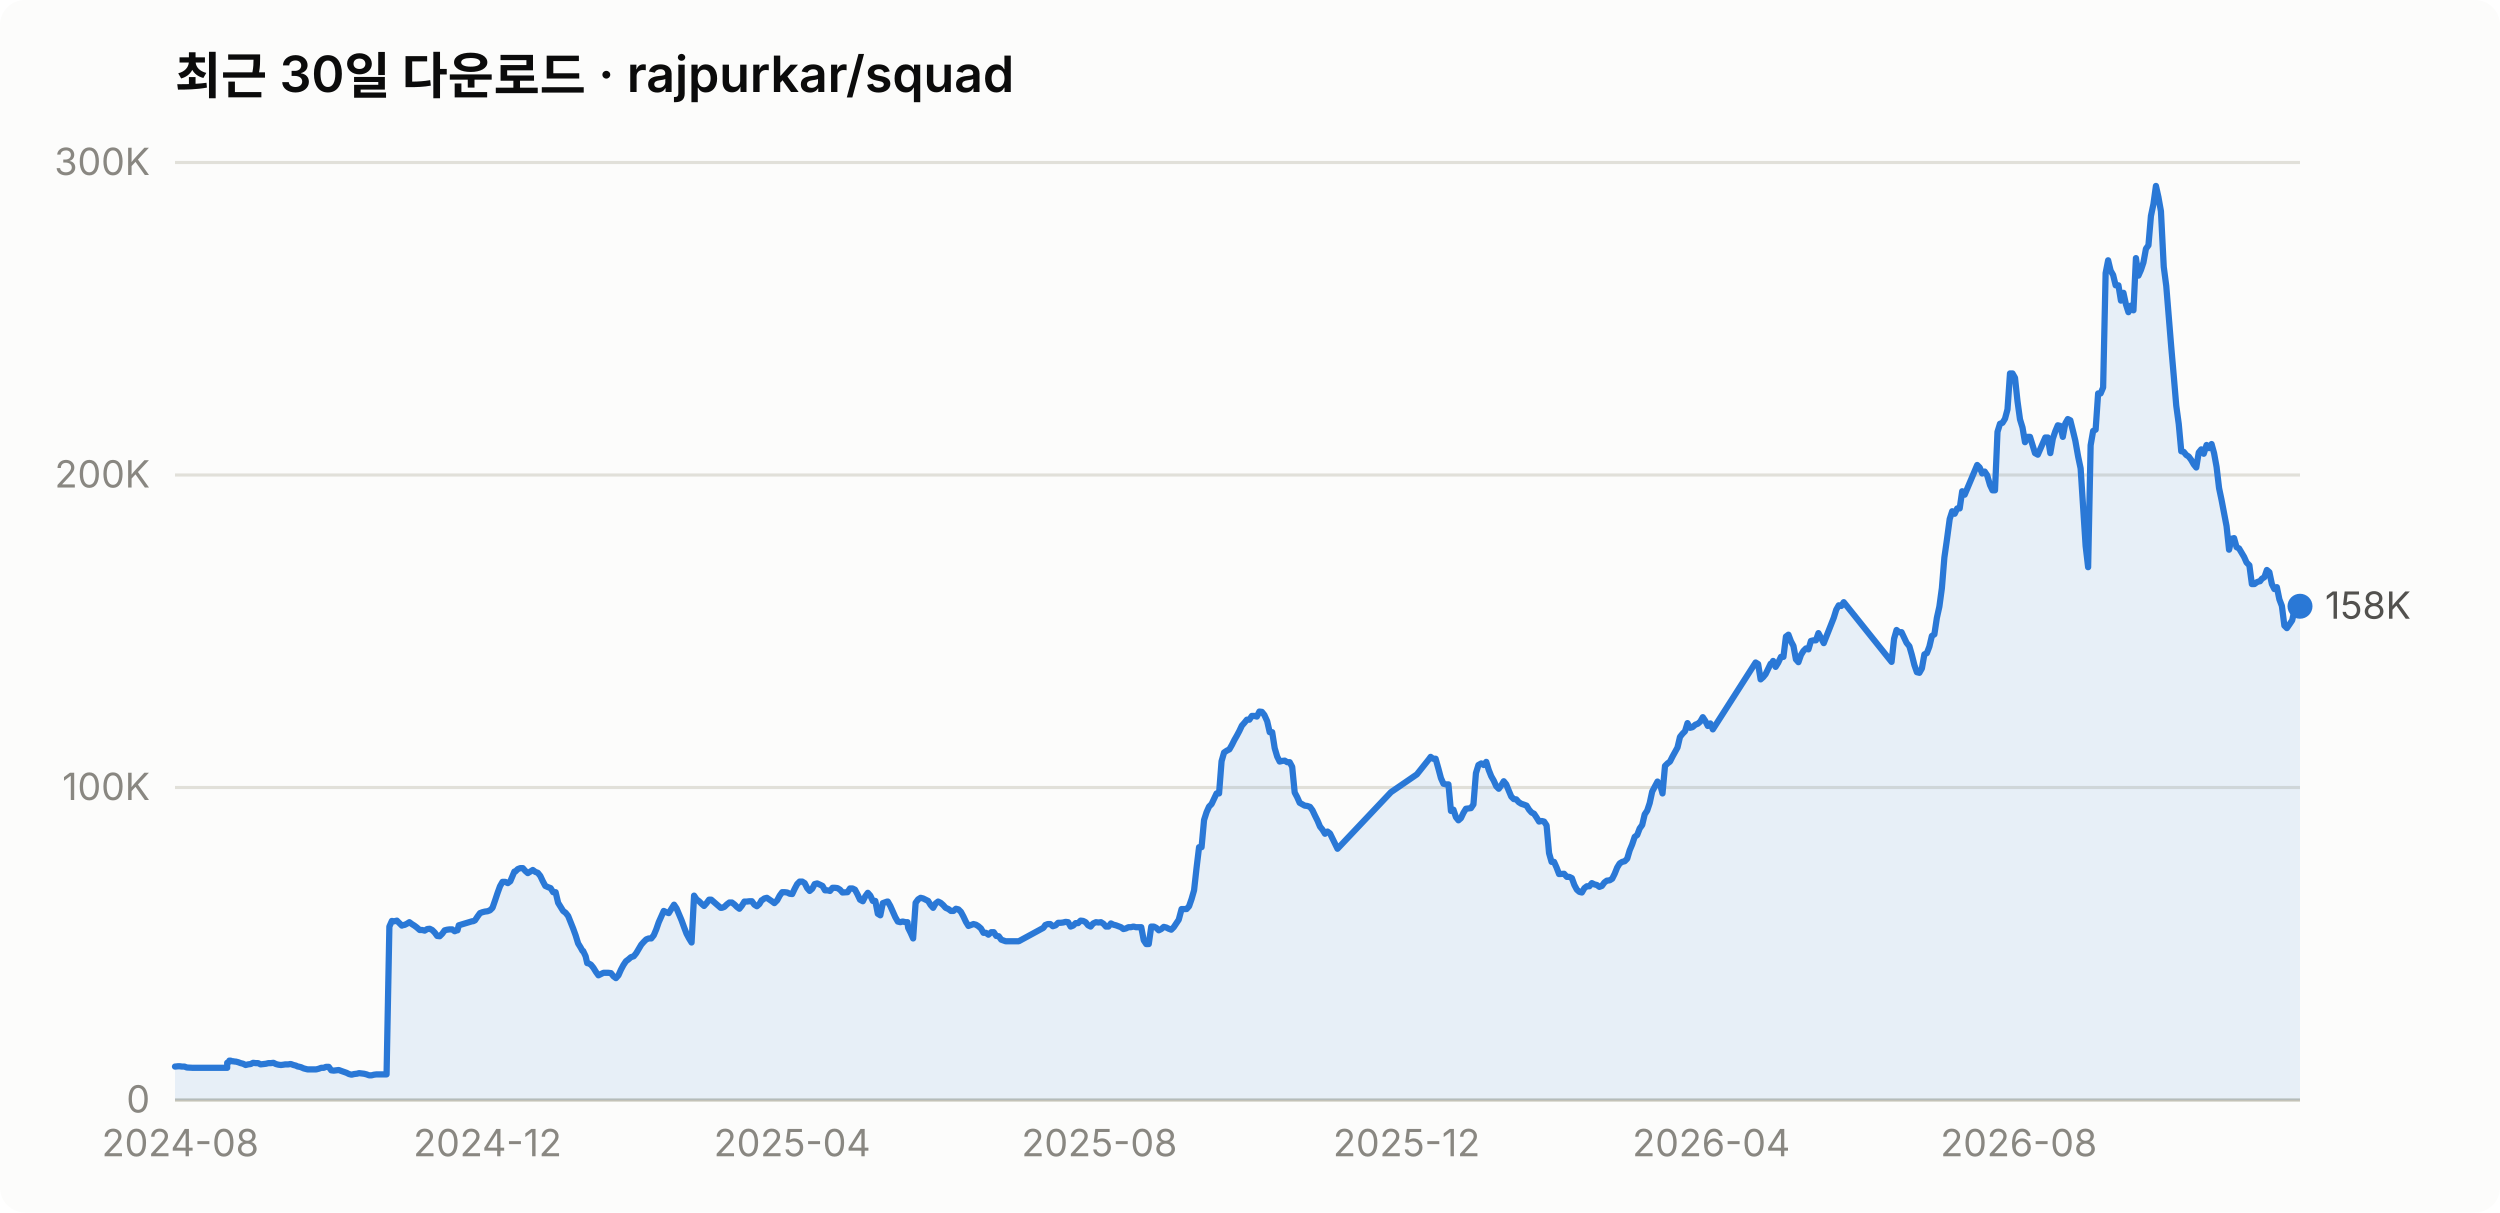
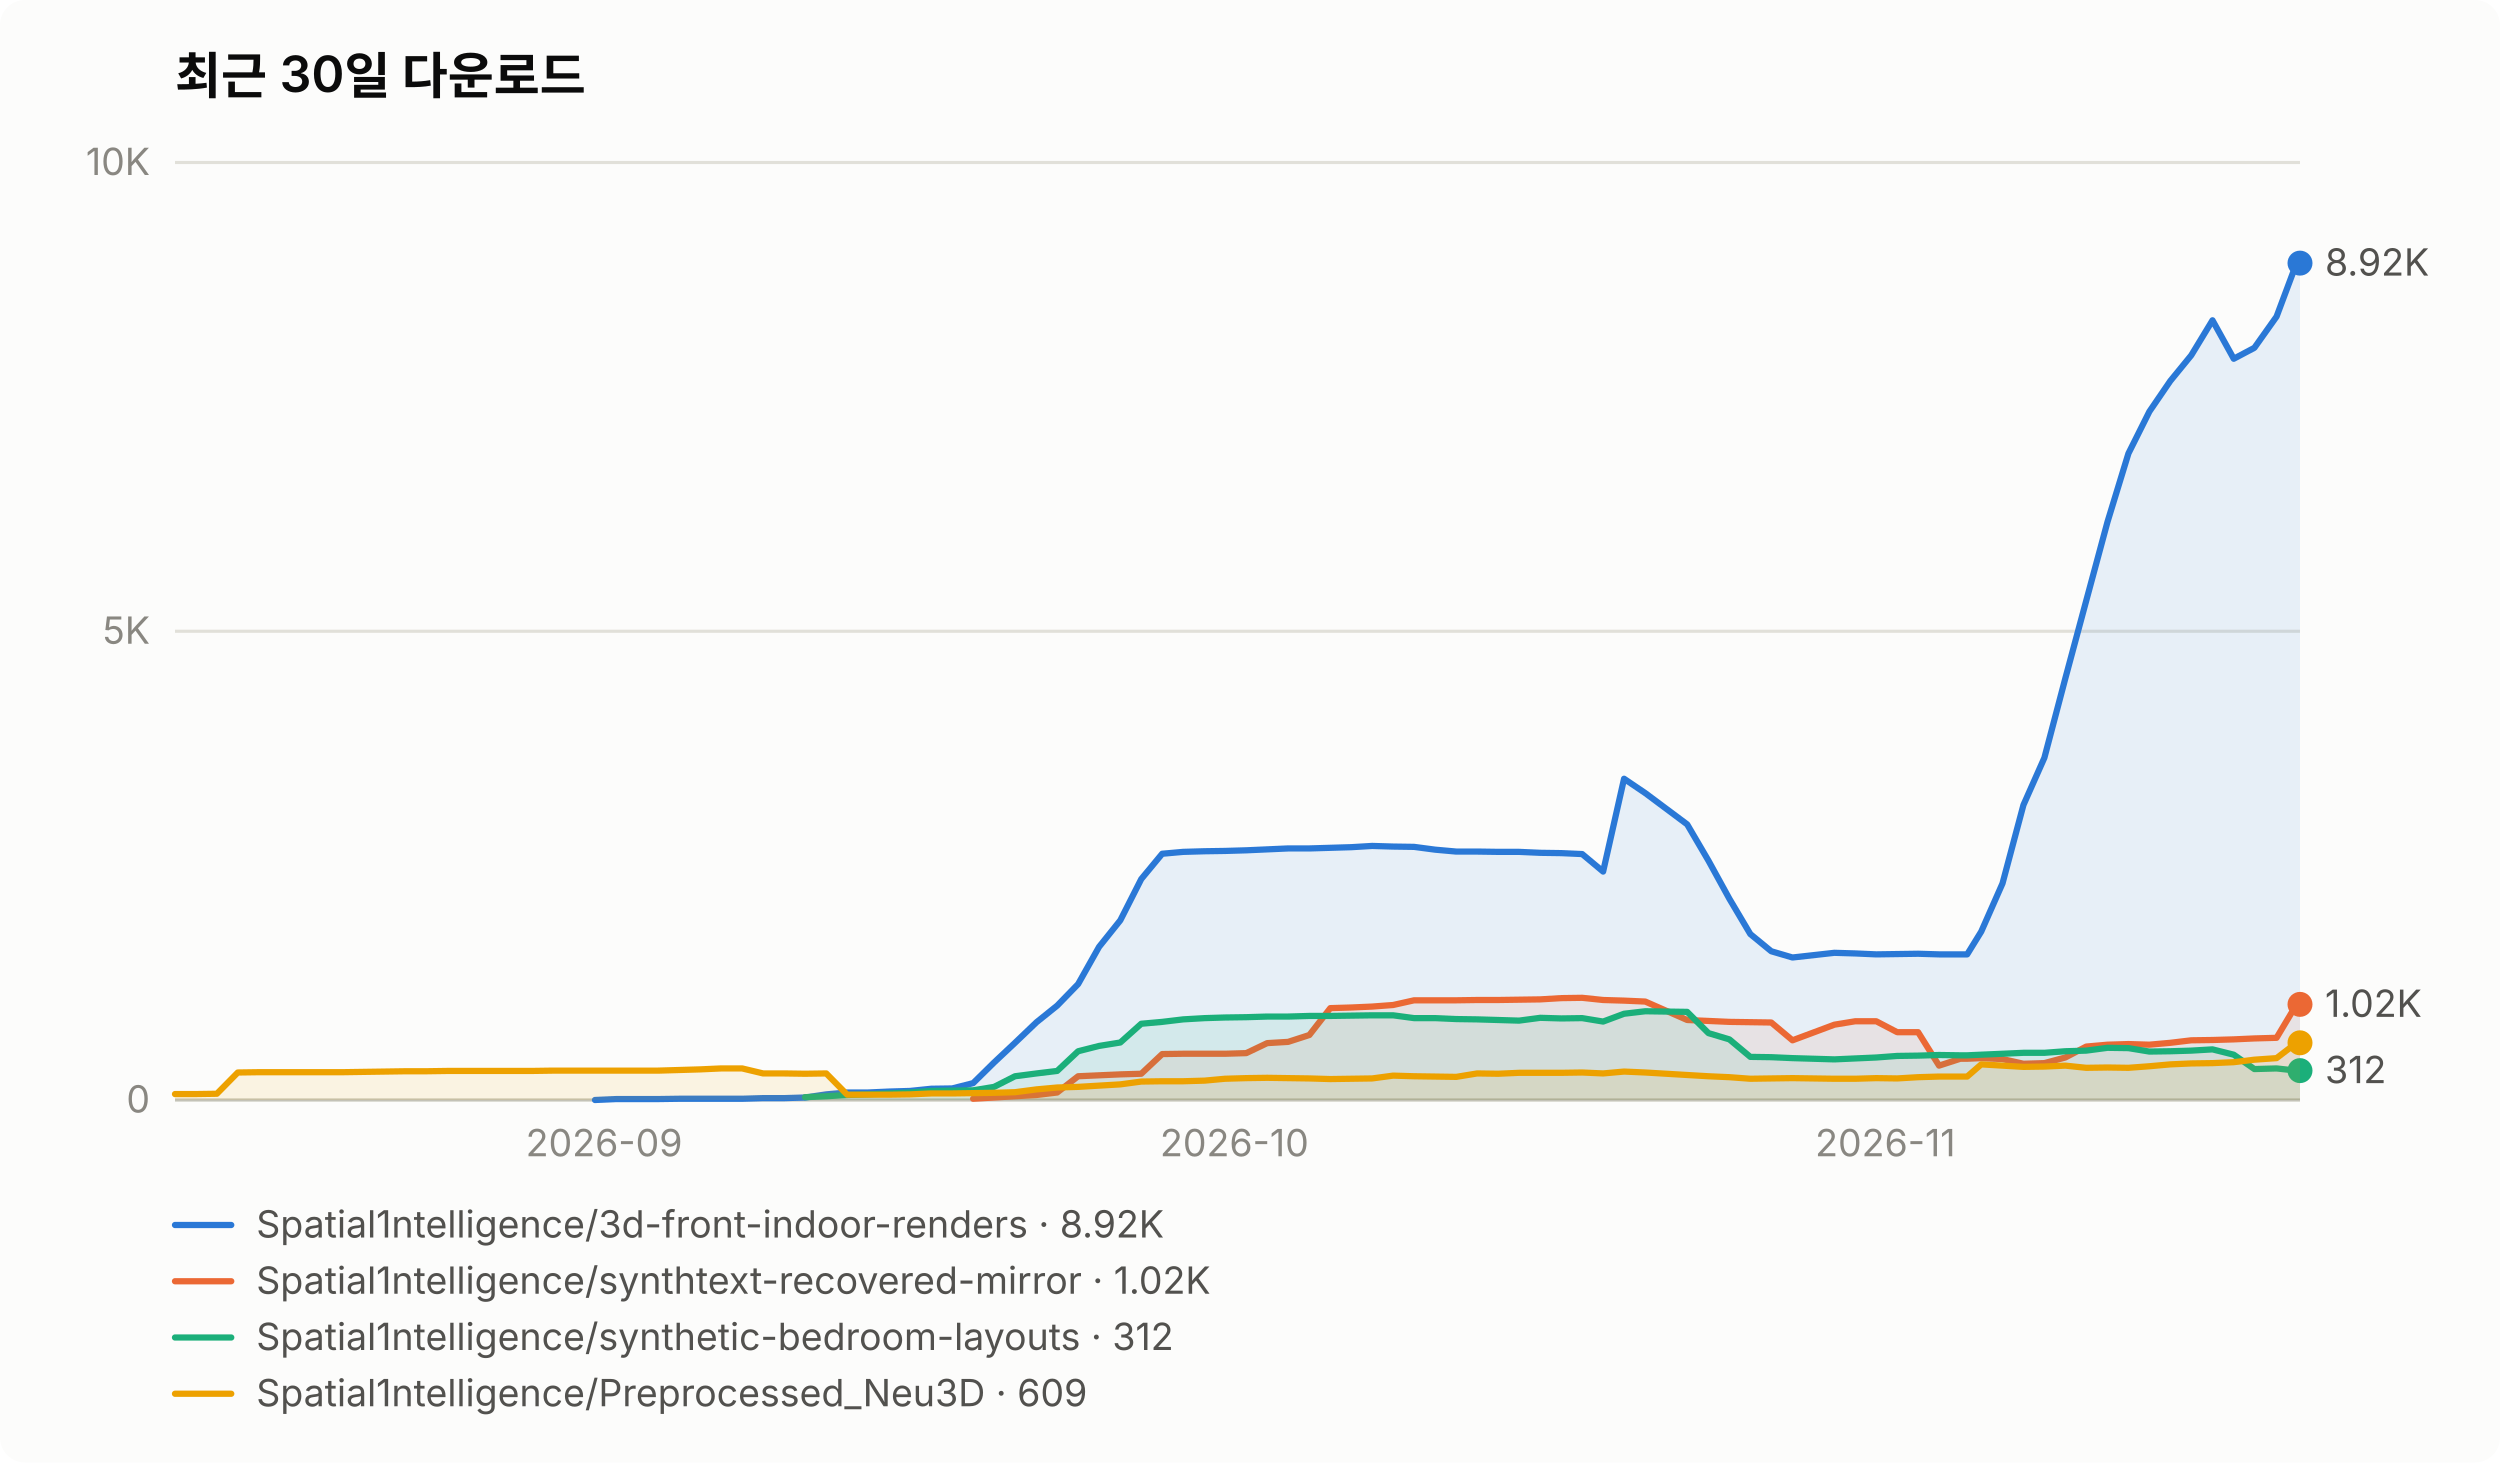
- <svg xmlns="http://www.w3.org/2000/svg" viewBox="0 0 800 388" width="800" height="388" font-family="system-ui,-apple-system,'Segoe UI',sans-serif" font-size="12">
+ <svg xmlns="http://www.w3.org/2000/svg" viewBox="0 0 800 468" width="800" height="468" font-family="system-ui,-apple-system,'Segoe UI',sans-serif" font-size="12">
  <style>.bg{fill:#fcfcfb}.t1{fill:#0b0b0b}.t2{fill:#52514e}.mu{fill:#898781}.sm{stroke:#898781}.grid{stroke:#e1e0d9}.axis{stroke:#c3c2b7}.s0{stroke:#2a78d6}.f0{fill:#2a78d6}.s1{stroke:#eb6834}.f1{fill:#eb6834}.s2{stroke:#1baf7a}.f2{fill:#1baf7a}.s3{stroke:#eda100}.f3{fill:#eda100}.s4{stroke:#e87ba4}.f4{fill:#e87ba4}.s5{stroke:#008300}.f5{fill:#008300}.s6{stroke:#6250d6}.f6{fill:#6250d6}.s7{stroke:#e34948}.f7{fill:#e34948}.ln{fill:none;stroke-width:2;stroke-linejoin:round;stroke-linecap:round}.wash{opacity:.1}.tk{font-variant-numeric:tabular-nums}</style>
-   <rect class="bg" width="800" height="388" rx="8" />
+   <rect class="bg" width="800" height="468" rx="8" />
  <g>
    <line class="axis" x1="56" x2="736" y1="352.0" y2="352.0" />
-     <line class="grid" x1="56" x2="736" y1="252.0" y2="252.0" />
-     <line class="grid" x1="56" x2="736" y1="152.0" y2="152.0" />
+     <line class="grid" x1="56" x2="736" y1="202.0" y2="202.0" />
    <line class="grid" x1="56" x2="736" y1="52.0" y2="52.0" />
-     <polygon class="f0 wash" points="56.0,341.3 56.1,341.3 57.0,341.2 57.5,341.2 57.5,341.2 57.5,341.2 58.2,341.3 59.0,341.3 59.0,341.3 59.8,341.6 59.8,341.6 59.8,341.6 59.8,341.6 59.8,341.6 59.8,341.6 59.8,341.6 59.8,341.6 59.8,341.6 59.8,341.6 61.7,341.7 72.7,341.7 72.7,340.1 72.7,340.1 72.7,340.1 72.7,340.1 72.7,340.1 72.7,340.1 72.7,340.1 72.7,340.1 72.7,340.1 72.7,340.1 72.7,340.1 72.7,340.1 72.8,340.1 73.0,340.1 73.4,339.4 73.4,339.4 73.8,339.4 74.2,339.6 74.5,339.6 74.6,339.6 75.1,339.7 75.4,339.7 76.2,339.9 77.0,340.2 77.8,340.4 78.6,340.8 79.4,340.6 80.2,340.5 81.0,340.1 81.8,340.2 82.6,340.2 83.4,340.6 84.3,340.5 85.1,340.4 85.9,340.2 86.7,340.2 87.5,340.1 88.3,340.5 89.1,340.7 89.9,340.8 90.7,340.7 91.3,340.6 91.5,340.6 92.3,340.6 92.8,340.5 93.1,340.5 93.9,340.8 94.7,341.0 95.3,341.3 95.5,341.3 96.3,341.5 97.2,341.9 98.0,342.1 98.4,342.2 98.8,342.2 99.6,342.2 101.2,342.2 102.0,342.0 102.8,341.7 103.3,341.7 103.6,341.7 104.3,341.4 104.4,341.4 105.2,341.4 106.0,342.5 106.8,342.6 107.6,342.5 108.4,342.4 109.2,342.7 110.9,343.3 111.7,343.7 112.5,343.9 113.3,343.7 114.1,343.6 114.2,343.6 114.9,343.4 115.7,343.5 116.5,343.6 117.3,343.8 118.1,344.1 118.9,344.1 119.7,343.9 120.5,343.8 121.3,343.8 122.1,343.8 122.9,343.8 123.7,343.8 124.6,296.5 125.4,294.7 126.0,294.8 126.2,294.8 127.0,294.6 127.8,295.4 128.6,296.2 129.0,296.0 129.4,296.0 130.2,295.6 131.0,295.1 131.8,295.7 132.6,296.2 133.4,296.8 134.3,297.6 135.1,297.6 135.9,297.8 136.7,297.3 137.5,297.2 138.3,297.6 139.1,298.4 139.9,299.5 140.7,299.6 141.5,298.8 142.3,297.7 143.1,297.5 143.9,297.4 144.7,297.4 145.5,298.0 146.2,297.7 146.3,297.7 146.4,297.7 146.8,296.1 151.1,294.8 151.2,294.8 151.4,294.8 152.0,294.5 152.8,293.3 153.6,292.2 154.4,291.9 155.2,291.7 156.0,291.6 156.8,291.3 157.6,290.5 158.4,288.2 159.2,285.8 160.0,283.6 160.8,282.2 161.7,282.2 162.5,282.6 163.3,282.0 164.1,280.1 164.6,278.9 164.9,278.9 165.7,278.1 166.5,277.8 167.3,277.8 168.1,278.7 168.9,279.4 169.7,278.9 170.5,278.4 171.3,279.0 172.1,279.3 172.9,280.3 173.7,282.0 174.5,283.5 175.4,283.9 176.2,284.2 177.0,285.5 177.8,285.5 178.6,288.9 179.4,290.2 180.2,291.5 181.0,292.1 181.8,293.1 182.6,295.1 183.4,297.1 184.2,299.3 185.0,301.9 185.8,303.2 186.4,304.3 186.6,304.3 187.4,306.0 187.9,308.2 188.2,308.2 189.1,308.7 189.9,309.7 190.7,311.0 191.5,312.1 192.3,311.7 193.1,311.3 193.9,311.3 194.7,311.3 195.5,311.4 196.3,312.4 197.1,313.0 197.9,312.1 198.7,310.3 199.5,308.8 200.3,307.6 201.1,307.0 201.9,306.3 202.8,306.0 203.6,305.0 205.2,302.3 206.0,301.4 206.8,300.6 207.6,300.3 208.4,300.3 209.2,299.3 210.0,297.4 210.8,295.1 211.6,293.3 212.4,291.5 213.2,291.9 214.0,292.2 214.8,290.9 215.7,289.5 216.5,290.7 217.3,292.6 218.1,294.5 218.9,296.7 219.7,298.8 220.5,300.3 221.3,301.6 222.1,286.6 222.9,287.8 223.7,288.4 224.5,289.2 225.3,289.9 226.1,289.0 226.9,287.9 227.6,287.9 227.6,287.9 230.6,290.5 231.0,290.5 231.8,290.2 232.6,289.4 233.4,288.8 234.2,288.8 235.0,289.4 235.8,290.2 236.6,290.8 237.4,289.8 238.2,288.5 239.0,288.5 239.8,288.4 240.6,288.4 241.4,289.5 242.2,290.0 243.0,289.3 243.7,288.1 243.8,288.1 244.6,287.5 245.4,287.3 247.0,288.4 247.8,289.0 248.7,288.1 249.5,286.6 250.3,285.5 251.1,285.5 251.9,285.6 252.7,286.0 253.5,286.1 254.3,284.4 255.1,282.9 255.9,282.1 256.7,282.1 257.5,282.6 258.3,284.2 259.1,285.1 259.9,284.4 260.7,282.9 261.5,282.7 262.4,283.1 263.2,283.5 264.0,284.9 264.5,284.9 264.8,284.9 265.6,285.1 266.4,284.1 267.2,284.1 268.0,284.2 268.8,284.7 269.6,285.6 271.2,285.5 272.0,284.3 272.8,284.3 273.6,284.7 274.4,286.2 275.2,287.9 276.1,288.4 276.9,286.8 277.7,285.7 278.5,286.6 279.3,288.3 280.1,288.3 280.9,292.4 281.7,292.9 282.5,289.0 283.9,288.5 284.1,288.5 284.9,289.9 285.7,291.7 286.5,293.5 287.3,294.9 288.1,295.1 288.8,294.9 288.9,294.9 289.8,295.1 290.4,295.1 290.6,296.9 291.4,298.5 292.2,300.3 293.0,288.9 293.8,287.8 294.6,287.3 295.4,287.5 296.2,287.9 297.0,288.3 297.8,289.6 298.6,290.5 299.4,289.1 300.2,288.5 301.0,288.9 301.8,289.6 302.6,290.5 303.5,290.9 304.3,291.5 305.1,291.5 305.9,290.8 306.7,291.0 307.5,291.8 308.3,293.3 309.1,295.0 309.9,296.3 310.7,296.0 311.5,295.7 312.3,295.9 313.1,296.4 313.9,297.1 314.7,298.5 315.5,298.5 316.3,299.1 317.2,298.3 318.0,298.3 318.8,299.5 319.6,299.6 320.4,300.7 321.8,301.2 321.8,301.2 321.8,301.2 322.0,301.2 322.8,301.2 323.6,301.2 324.4,301.2 325.2,301.2 325.9,301.2 326.0,301.2 333.9,296.9 333.9,296.9 334.5,296.0 335.3,295.7 336.1,295.7 336.9,296.4 337.8,296.1 338.6,295.3 339.4,295.3 340.2,295.2 341.0,295.0 341.8,295.1 342.6,296.5 343.4,296.2 344.2,295.4 345.0,295.4 345.8,294.6 346.6,294.7 347.4,295.1 348.2,296.1 349.0,296.5 349.8,295.5 350.7,295.1 351.5,295.2 352.3,295.1 353.1,295.6 353.9,296.5 354.7,296.5 355.5,295.5 356.3,295.9 357.1,296.1 357.9,296.4 358.7,296.7 359.5,297.3 360.3,297.1 361.1,296.7 361.9,296.7 362.7,296.5 363.5,296.7 364.4,296.7 365.2,296.7 366.0,300.9 366.8,302.1 367.6,302.1 368.4,296.5 369.2,296.5 370.0,296.9 370.8,297.7 371.6,297.3 372.4,296.6 373.2,296.8 374.0,297.2 374.8,297.5 375.6,296.7 376.4,295.5 377.2,294.3 378.1,290.9 378.9,290.9 379.7,290.9 380.5,290.0 381.3,287.7 382.1,284.9 382.9,277.7 383.7,271.1 384.5,271.1 385.3,262.4 386.1,259.9 386.9,258.1 387.7,257.3 388.5,255.6 389.3,253.9 390.1,253.9 390.9,243.6 391.7,240.8 392.6,240.2 393.4,239.8 394.2,238.4 395.0,236.8 395.8,235.4 396.6,233.9 397.4,232.2 398.2,231.3 399.0,230.3 399.8,230.3 400.6,229.1 401.4,229.1 402.2,229.3 403.0,227.7 403.8,227.8 404.6,228.8 405.5,230.8 406.3,234.3 407.1,234.3 407.9,239.4 408.7,242.1 409.5,243.7 410.3,243.5 411.1,243.4 411.9,243.9 412.7,243.9 413.5,245.4 414.3,253.6 415.1,255.1 415.9,256.9 417.5,257.8 418.3,257.9 419.2,258.2 420.0,259.3 420.8,261.0 421.6,262.6 422.4,264.5 423.2,265.5 424.0,266.8 424.8,266.1 425.6,266.7 428.0,271.6 445.1,253.5 453.4,247.8 457.3,242.9 457.8,242.2 458.6,242.8 459.4,242.8 460.3,246.0 461.1,249.0 461.9,250.8 462.7,251.0 463.5,251.0 464.3,259.5 465.1,259.1 465.9,261.5 466.7,262.5 467.5,261.8 468.3,260.1 469.1,258.8 469.9,258.7 470.7,258.6 471.5,257.4 472.3,247.4 473.1,244.8 474.0,244.3 474.8,244.8 475.6,243.8 476.4,246.4 477.2,248.4 478.0,249.8 478.8,251.6 479.6,252.4 480.4,251.3 481.2,250.0 482.0,251.0 482.8,253.0 483.6,254.9 484.4,255.7 485.2,255.8 486.0,256.7 486.8,257.2 487.7,257.5 488.5,257.8 489.3,259.1 490.1,260.0 490.9,260.4 491.7,261.6 492.5,262.9 493.3,262.7 494.1,262.9 494.9,264.1 495.7,273.0 496.5,275.8 497.3,275.8 498.1,277.6 498.9,279.7 500.5,279.6 501.4,280.6 502.2,280.6 503.0,281.0 503.8,283.2 504.6,284.7 505.4,285.4 506.2,285.6 507.0,284.2 507.8,283.6 508.6,283.6 509.4,282.6 510.2,283.0 511.0,283.2 511.8,283.8 512.6,283.5 513.4,282.4 514.2,281.8 514.3,281.8 515.1,281.7 515.9,281.2 516.7,279.6 517.5,277.6 518.3,276.3 519.1,275.8 519.9,275.6 520.7,274.8 521.5,272.1 522.3,270.2 523.1,267.8 523.9,267.2 524.7,265.1 525.5,264.0 526.3,260.6 527.1,259.4 527.9,257.0 528.7,253.3 529.6,251.6 530.4,250.1 531.2,251.3 531.3,251.3 532.0,253.9 532.8,245.1 533.6,244.3 534.4,243.7 535.2,242.1 536.8,239.2 537.6,235.8 538.4,234.8 539.2,234.0 540.0,231.4 540.8,232.9 541.6,232.7 542.5,231.9 543.3,231.6 544.1,230.9 544.9,229.5 545.7,230.7 546.5,232.3 547.3,231.5 548.1,233.4 561.8,212.0 562.6,212.5 563.4,217.4 564.2,216.7 565.0,215.7 566.6,212.4 566.9,212.4 567.4,211.5 568.2,213.4 569.0,212.1 569.9,210.2 570.7,210.2 571.5,203.7 572.3,203.1 573.1,205.2 573.9,206.7 574.7,211.0 575.5,211.9 576.3,209.6 577.1,208.3 577.9,207.5 578.7,207.8 579.5,205.1 580.3,204.9 581.1,204.9 581.9,202.6 582.7,204.1 583.6,205.8 586.8,197.7 587.6,195.1 588.4,193.7 589.2,193.9 590.0,192.7 605.3,211.8 606.1,204.4 606.9,201.6 607.7,202.3 608.5,202.3 609.3,204.0 610.1,205.7 611.0,206.8 611.8,209.6 612.6,212.8 613.4,215.1 614.2,215.3 615.0,213.9 615.8,209.4 616.6,209.0 617.4,206.9 618.2,203.5 619.0,203.0 619.8,197.7 620.6,194.1 621.4,188.2 622.2,178.4 623.0,172.8 623.9,166.1 624.7,163.6 625.5,164.4 626.3,162.7 627.1,162.7 627.9,157.2 628.7,158.3 632.7,148.8 633.5,149.6 634.3,151.5 635.1,150.9 635.9,152.1 636.8,155.2 637.6,156.9 638.4,156.9 639.2,138.2 640.0,135.6 640.8,135.3 641.6,134.0 642.4,131.0 643.2,119.5 644.0,119.5 644.8,120.9 645.6,128.4 646.4,134.2 647.2,136.8 648.0,141.5 648.8,139.8 649.6,139.8 650.5,142.7 651.2,145.0 652.1,145.5 654.5,140.0 655.3,140.0 656.1,145.0 656.9,140.4 657.7,138.0 658.5,136.1 659.3,136.3 660.1,139.8 660.9,135.5 661.7,134.1 662.5,134.5 663.4,138.1 664.1,141.0 665.0,146.1 665.8,149.9 667.4,174.7 668.2,181.5 669.0,142.5 669.8,137.9 670.6,137.5 671.4,125.9 672.2,125.9 673.0,124.0 673.8,87.4 674.6,83.3 675.4,86.6 676.2,88.0 677.0,91.3 677.9,91.3 678.7,96.2 679.5,93.7 680.3,97.4 681.1,99.9 681.9,97.8 682.7,99.3 683.5,82.6 684.3,88.2 685.1,86.4 685.9,84.0 686.7,79.6 687.5,78.5 688.3,69.1 689.1,65.3 689.9,59.5 690.7,63.1 691.5,67.6 692.4,85.4 693.2,91.5 694.0,101.3 694.8,111.1 695.6,120.3 696.4,129.8 697.2,135.7 698.0,144.4 698.8,144.6 699.6,145.6 700.4,146.1 701.2,147.2 702.0,148.6 702.8,149.6 703.6,144.8 704.4,143.8 705.2,145.2 706.1,142.4 706.9,143.4 707.7,142.1 708.5,145.0 709.3,149.4 710.1,156.2 710.9,160.0 712.5,168.4 713.3,175.9 714.1,172.4 714.9,172.2 715.7,175.1 716.5,175.5 718.1,178.2 718.9,180.0 719.8,180.9 720.6,186.9 721.4,186.9 722.2,186.3 723.0,186.0 723.2,186.0 723.8,185.2 724.6,184.7 725.4,182.4 726.2,183.1 727.0,186.9 727.8,188.5 728.6,187.9 729.4,191.8 730.2,193.9 731.0,200.2 731.8,201.0 732.7,199.7 733.5,198.5 734.3,194.9 735.1,194.7 735.9,194.0 736.0,194.0 736.0,194.0 736.0,194.0 736.0,352.0 56.0,352.0" />
-     <polyline class="ln s0" points="56.0,341.3 56.1,341.3 57.0,341.2 57.5,341.2 57.5,341.2 57.5,341.2 58.2,341.3 59.0,341.3 59.0,341.3 59.8,341.6 59.8,341.6 59.8,341.6 59.8,341.6 59.8,341.6 59.8,341.6 59.8,341.6 59.8,341.6 59.8,341.6 59.8,341.6 61.7,341.7 72.7,341.7 72.7,340.1 72.7,340.1 72.7,340.1 72.7,340.1 72.7,340.1 72.7,340.1 72.7,340.1 72.7,340.1 72.7,340.1 72.7,340.1 72.7,340.1 72.7,340.1 72.8,340.1 73.0,340.1 73.4,339.4 73.4,339.4 73.8,339.4 74.2,339.6 74.5,339.6 74.6,339.6 75.1,339.7 75.4,339.7 76.2,339.9 77.0,340.2 77.8,340.4 78.6,340.8 79.4,340.6 80.2,340.5 81.0,340.1 81.8,340.2 82.6,340.2 83.4,340.6 84.3,340.5 85.1,340.4 85.9,340.2 86.7,340.2 87.5,340.1 88.3,340.5 89.1,340.7 89.9,340.8 90.7,340.7 91.3,340.6 91.5,340.6 92.3,340.6 92.8,340.5 93.1,340.5 93.9,340.8 94.7,341.0 95.3,341.3 95.5,341.3 96.3,341.5 97.2,341.9 98.0,342.1 98.4,342.2 98.8,342.2 99.6,342.2 101.2,342.2 102.0,342.0 102.8,341.7 103.3,341.7 103.6,341.7 104.3,341.4 104.4,341.4 105.2,341.4 106.0,342.5 106.8,342.6 107.6,342.5 108.4,342.4 109.2,342.7 110.9,343.3 111.7,343.7 112.5,343.9 113.3,343.7 114.1,343.6 114.2,343.6 114.9,343.4 115.7,343.5 116.5,343.6 117.3,343.8 118.1,344.1 118.9,344.1 119.7,343.9 120.5,343.8 121.3,343.8 122.1,343.8 122.9,343.8 123.7,343.8 124.6,296.5 125.4,294.7 126.0,294.8 126.2,294.8 127.0,294.6 127.8,295.4 128.6,296.2 129.0,296.0 129.4,296.0 130.2,295.6 131.0,295.1 131.8,295.7 132.6,296.2 133.4,296.8 134.3,297.6 135.1,297.6 135.9,297.8 136.7,297.3 137.5,297.2 138.3,297.6 139.1,298.4 139.9,299.5 140.7,299.6 141.5,298.8 142.3,297.7 143.1,297.5 143.9,297.4 144.7,297.4 145.5,298.0 146.2,297.7 146.3,297.7 146.4,297.7 146.8,296.1 151.1,294.8 151.2,294.8 151.4,294.8 152.0,294.5 152.8,293.3 153.6,292.2 154.4,291.9 155.2,291.7 156.0,291.6 156.8,291.3 157.6,290.5 158.4,288.2 159.2,285.8 160.0,283.6 160.8,282.2 161.7,282.2 162.5,282.6 163.3,282.0 164.1,280.1 164.6,278.9 164.9,278.9 165.7,278.1 166.5,277.8 167.3,277.8 168.1,278.7 168.9,279.4 169.7,278.9 170.5,278.4 171.3,279.0 172.1,279.3 172.9,280.3 173.7,282.0 174.5,283.5 175.4,283.9 176.2,284.2 177.0,285.5 177.8,285.5 178.6,288.9 179.4,290.2 180.2,291.5 181.0,292.1 181.8,293.1 182.6,295.1 183.4,297.1 184.2,299.3 185.0,301.9 185.8,303.2 186.4,304.3 186.6,304.3 187.4,306.0 187.9,308.2 188.2,308.2 189.1,308.7 189.9,309.7 190.7,311.0 191.5,312.1 192.3,311.7 193.1,311.3 193.9,311.3 194.7,311.3 195.5,311.4 196.3,312.4 197.1,313.0 197.9,312.1 198.7,310.3 199.5,308.8 200.3,307.6 201.1,307.0 201.9,306.3 202.8,306.0 203.6,305.0 205.2,302.3 206.0,301.4 206.8,300.6 207.6,300.3 208.4,300.3 209.2,299.3 210.0,297.4 210.8,295.1 211.6,293.3 212.4,291.5 213.2,291.9 214.0,292.2 214.8,290.9 215.7,289.5 216.5,290.7 217.3,292.6 218.1,294.5 218.9,296.7 219.7,298.8 220.5,300.3 221.3,301.6 222.1,286.6 222.9,287.8 223.7,288.4 224.5,289.2 225.3,289.9 226.1,289.0 226.9,287.9 227.6,287.9 227.6,287.9 230.6,290.5 231.0,290.5 231.8,290.2 232.6,289.4 233.4,288.8 234.2,288.8 235.0,289.4 235.8,290.2 236.6,290.8 237.4,289.8 238.2,288.5 239.0,288.5 239.8,288.4 240.6,288.4 241.4,289.5 242.2,290.0 243.0,289.3 243.7,288.1 243.8,288.1 244.6,287.5 245.4,287.3 247.0,288.4 247.8,289.0 248.7,288.1 249.5,286.6 250.3,285.5 251.1,285.5 251.9,285.6 252.7,286.0 253.5,286.1 254.3,284.4 255.1,282.9 255.9,282.1 256.7,282.1 257.5,282.6 258.3,284.2 259.1,285.1 259.9,284.4 260.7,282.9 261.5,282.7 262.4,283.1 263.2,283.5 264.0,284.9 264.5,284.9 264.8,284.9 265.6,285.1 266.4,284.1 267.2,284.1 268.0,284.2 268.8,284.7 269.6,285.6 271.2,285.5 272.0,284.3 272.8,284.3 273.6,284.7 274.4,286.2 275.2,287.9 276.1,288.4 276.9,286.8 277.7,285.7 278.5,286.6 279.3,288.3 280.1,288.3 280.9,292.4 281.7,292.9 282.5,289.0 283.9,288.5 284.1,288.5 284.9,289.9 285.7,291.7 286.5,293.5 287.3,294.9 288.1,295.1 288.8,294.9 288.9,294.9 289.8,295.1 290.4,295.1 290.6,296.9 291.4,298.5 292.2,300.3 293.0,288.9 293.8,287.8 294.6,287.3 295.4,287.5 296.2,287.9 297.0,288.3 297.8,289.6 298.6,290.5 299.4,289.1 300.2,288.5 301.0,288.9 301.8,289.6 302.6,290.5 303.5,290.9 304.3,291.5 305.1,291.5 305.9,290.8 306.7,291.0 307.5,291.8 308.3,293.3 309.1,295.0 309.9,296.3 310.7,296.0 311.5,295.7 312.3,295.9 313.1,296.4 313.9,297.1 314.7,298.5 315.5,298.5 316.3,299.1 317.2,298.3 318.0,298.3 318.8,299.5 319.6,299.6 320.4,300.7 321.8,301.2 321.8,301.2 321.8,301.2 322.0,301.2 322.8,301.2 323.6,301.2 324.4,301.2 325.2,301.2 325.9,301.2 326.0,301.2 333.9,296.9 333.9,296.9 334.5,296.0 335.3,295.7 336.1,295.7 336.9,296.4 337.8,296.1 338.6,295.3 339.4,295.3 340.2,295.2 341.0,295.0 341.8,295.1 342.6,296.5 343.4,296.2 344.2,295.4 345.0,295.4 345.8,294.6 346.6,294.7 347.4,295.1 348.2,296.1 349.0,296.5 349.8,295.5 350.7,295.1 351.5,295.2 352.3,295.1 353.1,295.6 353.9,296.5 354.7,296.5 355.5,295.5 356.3,295.9 357.1,296.1 357.9,296.4 358.7,296.7 359.5,297.3 360.3,297.1 361.1,296.7 361.9,296.7 362.7,296.5 363.5,296.7 364.4,296.7 365.2,296.7 366.0,300.9 366.8,302.1 367.6,302.1 368.4,296.5 369.2,296.5 370.0,296.9 370.8,297.7 371.6,297.3 372.4,296.6 373.2,296.8 374.0,297.2 374.8,297.5 375.6,296.7 376.4,295.5 377.2,294.3 378.1,290.9 378.9,290.9 379.7,290.9 380.5,290.0 381.3,287.7 382.1,284.9 382.9,277.7 383.7,271.1 384.5,271.1 385.3,262.4 386.1,259.9 386.9,258.1 387.7,257.3 388.5,255.6 389.3,253.9 390.1,253.9 390.9,243.6 391.7,240.8 392.6,240.2 393.4,239.8 394.2,238.4 395.0,236.8 395.8,235.4 396.6,233.9 397.4,232.2 398.2,231.3 399.0,230.3 399.8,230.3 400.6,229.1 401.4,229.1 402.2,229.3 403.0,227.7 403.8,227.8 404.6,228.8 405.5,230.8 406.3,234.3 407.1,234.3 407.9,239.4 408.7,242.1 409.5,243.7 410.3,243.5 411.1,243.4 411.9,243.9 412.7,243.9 413.5,245.4 414.3,253.6 415.1,255.1 415.9,256.9 417.5,257.8 418.3,257.9 419.2,258.2 420.0,259.3 420.8,261.0 421.6,262.6 422.4,264.5 423.2,265.5 424.0,266.8 424.8,266.1 425.6,266.7 428.0,271.6 445.1,253.5 453.4,247.8 457.3,242.9 457.8,242.2 458.6,242.8 459.4,242.8 460.3,246.0 461.1,249.0 461.9,250.8 462.7,251.0 463.5,251.0 464.3,259.5 465.1,259.1 465.9,261.5 466.7,262.5 467.5,261.8 468.3,260.1 469.1,258.8 469.9,258.7 470.7,258.6 471.5,257.4 472.3,247.4 473.1,244.8 474.0,244.3 474.8,244.8 475.6,243.8 476.4,246.4 477.2,248.4 478.0,249.8 478.8,251.6 479.6,252.4 480.4,251.3 481.2,250.0 482.0,251.0 482.8,253.0 483.6,254.9 484.4,255.7 485.2,255.8 486.0,256.7 486.8,257.2 487.7,257.5 488.5,257.8 489.3,259.1 490.1,260.0 490.9,260.4 491.7,261.6 492.5,262.9 493.3,262.7 494.1,262.9 494.9,264.1 495.7,273.0 496.5,275.8 497.3,275.8 498.1,277.6 498.9,279.7 500.5,279.6 501.4,280.6 502.2,280.6 503.0,281.0 503.8,283.2 504.6,284.7 505.4,285.4 506.2,285.6 507.0,284.2 507.8,283.6 508.6,283.6 509.4,282.6 510.2,283.0 511.0,283.2 511.8,283.8 512.6,283.5 513.4,282.4 514.2,281.8 514.3,281.8 515.1,281.7 515.9,281.2 516.7,279.6 517.5,277.6 518.3,276.3 519.1,275.8 519.9,275.6 520.7,274.8 521.5,272.1 522.3,270.2 523.1,267.8 523.9,267.2 524.7,265.1 525.5,264.0 526.3,260.6 527.1,259.4 527.9,257.0 528.7,253.3 529.6,251.6 530.4,250.1 531.2,251.3 531.3,251.3 532.0,253.9 532.8,245.1 533.6,244.3 534.4,243.7 535.2,242.1 536.8,239.2 537.6,235.8 538.4,234.8 539.2,234.0 540.0,231.4 540.8,232.9 541.6,232.7 542.5,231.9 543.3,231.6 544.1,230.9 544.9,229.5 545.7,230.7 546.5,232.3 547.3,231.5 548.1,233.4 561.8,212.0 562.6,212.5 563.4,217.4 564.2,216.7 565.0,215.7 566.6,212.4 566.9,212.4 567.4,211.5 568.2,213.4 569.0,212.1 569.9,210.2 570.7,210.2 571.5,203.7 572.3,203.1 573.1,205.2 573.9,206.7 574.7,211.0 575.5,211.9 576.3,209.6 577.1,208.3 577.9,207.5 578.7,207.8 579.5,205.1 580.3,204.9 581.1,204.9 581.9,202.6 582.7,204.1 583.6,205.8 586.8,197.7 587.6,195.1 588.4,193.7 589.2,193.9 590.0,192.7 605.3,211.8 606.1,204.4 606.9,201.6 607.7,202.3 608.5,202.3 609.3,204.0 610.1,205.7 611.0,206.8 611.8,209.6 612.6,212.8 613.4,215.1 614.2,215.3 615.0,213.9 615.8,209.4 616.6,209.0 617.4,206.9 618.2,203.5 619.0,203.0 619.8,197.7 620.6,194.1 621.4,188.2 622.2,178.4 623.0,172.8 623.9,166.1 624.7,163.6 625.5,164.4 626.3,162.7 627.1,162.7 627.9,157.2 628.7,158.3 632.7,148.8 633.5,149.6 634.3,151.5 635.1,150.9 635.9,152.1 636.8,155.2 637.6,156.9 638.4,156.9 639.2,138.2 640.0,135.6 640.8,135.3 641.6,134.0 642.4,131.0 643.2,119.5 644.0,119.5 644.8,120.9 645.6,128.4 646.4,134.2 647.2,136.8 648.0,141.5 648.8,139.8 649.6,139.8 650.5,142.7 651.2,145.0 652.1,145.5 654.5,140.0 655.3,140.0 656.1,145.0 656.9,140.4 657.7,138.0 658.5,136.1 659.3,136.3 660.1,139.8 660.9,135.5 661.7,134.1 662.5,134.5 663.4,138.1 664.1,141.0 665.0,146.1 665.8,149.9 667.4,174.7 668.2,181.5 669.0,142.5 669.8,137.9 670.6,137.5 671.4,125.9 672.2,125.9 673.0,124.0 673.8,87.4 674.6,83.3 675.4,86.6 676.2,88.0 677.0,91.3 677.9,91.3 678.7,96.2 679.5,93.7 680.3,97.4 681.1,99.9 681.9,97.8 682.7,99.3 683.5,82.6 684.3,88.2 685.1,86.4 685.9,84.0 686.7,79.6 687.5,78.5 688.3,69.1 689.1,65.3 689.9,59.5 690.7,63.1 691.5,67.6 692.4,85.4 693.2,91.5 694.0,101.3 694.8,111.1 695.6,120.3 696.4,129.8 697.2,135.7 698.0,144.4 698.8,144.6 699.6,145.6 700.4,146.1 701.2,147.2 702.0,148.6 702.8,149.6 703.6,144.8 704.4,143.8 705.2,145.2 706.1,142.4 706.9,143.4 707.7,142.1 708.5,145.0 709.3,149.4 710.1,156.2 710.9,160.0 712.5,168.4 713.3,175.9 714.1,172.4 714.9,172.2 715.7,175.1 716.5,175.5 718.1,178.2 718.9,180.0 719.8,180.9 720.6,186.9 721.4,186.9 722.2,186.3 723.0,186.0 723.2,186.0 723.8,185.2 724.6,184.7 725.4,182.4 726.2,183.1 727.0,186.9 727.8,188.5 728.6,187.9 729.4,191.8 730.2,193.9 731.0,200.2 731.8,201.0 732.7,199.7 733.5,198.5 734.3,194.9 735.1,194.7 735.9,194.0 736.0,194.0 736.0,194.0 736.0,194.0" />
-     <circle class="f0" cx="736.0" cy="194.0" r="4" />
+     <polygon class="f0 wash" points="190.4,352.0 197.2,351.7 203.9,351.7 210.6,351.7 217.4,351.6 224.1,351.6 230.7,351.6 237.5,351.6 244.2,351.4 251.0,351.4 257.6,351.2 264.4,350.2 271.1,349.6 277.8,349.6 284.5,349.3 291.2,349.1 298.0,348.4 304.7,348.3 311.4,346.6 318.1,340.0 324.8,333.7 331.7,327.1 338.3,321.8 345.0,314.9 351.7,303.0 358.5,294.5 365.2,281.3 371.9,273.2 378.6,272.6 385.5,272.4 392.0,272.3 398.8,272.1 405.5,271.8 412.2,271.5 419.0,271.5 425.7,271.3 432.4,271.1 439.1,270.7 445.8,270.9 452.5,271.0 459.3,271.9 466.0,272.5 472.7,272.5 479.4,272.6 486.1,272.6 492.9,272.9 499.6,273.0 506.3,273.3 513.0,278.9 519.7,249.2 526.5,253.8 539.9,263.8 546.7,275.4 553.4,287.6 560.1,298.9 566.8,304.4 573.6,306.4 587.0,304.9 593.7,305.1 600.4,305.4 607.1,305.3 613.8,305.2 620.5,305.4 627.3,305.4 629.5,305.4 634.0,298.1 640.8,282.7 647.5,257.6 654.2,242.5 660.9,217.1 667.6,192.2 674.4,167.0 681.1,145.1 687.8,131.7 694.5,121.9 701.2,113.7 708.0,102.5 714.8,114.8 721.4,111.3 728.5,101.3 734.9,84.2 735.9,84.2 736.0,84.2 736.0,84.2 736.0,352.0 190.4,352.0" />
+     <polyline class="ln s0" points="190.4,352.0 197.2,351.7 203.9,351.7 210.6,351.7 217.4,351.6 224.1,351.6 230.7,351.6 237.5,351.6 244.2,351.4 251.0,351.4 257.6,351.2 264.4,350.2 271.1,349.6 277.8,349.6 284.5,349.3 291.2,349.1 298.0,348.4 304.7,348.3 311.4,346.6 318.1,340.0 324.8,333.7 331.7,327.1 338.3,321.8 345.0,314.9 351.7,303.0 358.5,294.5 365.2,281.3 371.9,273.2 378.6,272.6 385.5,272.4 392.0,272.3 398.8,272.1 405.5,271.8 412.2,271.5 419.0,271.5 425.7,271.3 432.4,271.1 439.1,270.7 445.8,270.9 452.5,271.0 459.3,271.9 466.0,272.5 472.7,272.5 479.4,272.6 486.1,272.6 492.9,272.9 499.6,273.0 506.3,273.3 513.0,278.9 519.7,249.2 526.5,253.8 539.9,263.8 546.7,275.4 553.4,287.6 560.1,298.9 566.8,304.4 573.6,306.4 587.0,304.9 593.7,305.1 600.4,305.4 607.1,305.3 613.8,305.2 620.5,305.4 627.3,305.4 629.5,305.4 634.0,298.1 640.8,282.7 647.5,257.6 654.2,242.5 660.9,217.1 667.6,192.2 674.4,167.0 681.1,145.1 687.8,131.7 694.5,121.9 701.2,113.7 708.0,102.5 714.8,114.8 721.4,111.3 728.5,101.3 734.9,84.2 735.9,84.2 736.0,84.2 736.0,84.2" />
+     <circle class="f0" cx="736.0" cy="84.2" r="4" />
+     <line class="ln s0" x1="56" x2="74" y1="392" y2="392" />
+     <polygon class="f1 wash" points="311.4,351.6 318.1,351.2 324.8,350.8 331.7,350.4 338.3,349.6 345.0,344.4 351.7,344.1 358.5,343.8 365.2,343.6 371.9,337.3 378.6,337.2 385.5,337.2 392.0,337.2 398.8,337.0 405.5,333.8 412.2,333.4 419.0,331.2 425.7,322.6 432.4,322.4 439.1,322.1 445.8,321.6 452.5,320.1 459.3,320.1 466.0,320.1 472.7,320.0 479.4,320.0 486.1,319.9 492.9,319.8 499.6,319.4 506.3,319.3 513.0,320.0 519.7,320.2 526.5,320.5 539.9,326.4 546.7,326.7 553.4,327.0 560.1,327.1 566.8,327.2 573.6,332.9 587.0,327.9 593.7,326.8 600.4,326.8 607.1,330.3 613.8,330.3 620.5,341.0 627.3,338.8 629.5,338.8 634.0,338.6 640.8,338.9 647.5,340.4 654.2,340.2 660.9,338.4 667.6,334.9 674.4,334.3 681.1,334.1 687.8,334.3 694.5,333.7 701.2,332.9 708.0,332.8 714.8,332.6 721.4,332.3 728.5,332.1 734.9,321.4 735.9,321.4 736.0,321.4 736.0,321.4 736.0,352.0 311.4,352.0" />
+     <polyline class="ln s1" points="311.4,351.6 318.1,351.2 324.8,350.8 331.7,350.4 338.3,349.6 345.0,344.4 351.7,344.1 358.5,343.8 365.2,343.6 371.9,337.3 378.6,337.2 385.5,337.2 392.0,337.2 398.8,337.0 405.5,333.8 412.2,333.4 419.0,331.2 425.7,322.6 432.4,322.4 439.1,322.1 445.8,321.6 452.5,320.1 459.3,320.1 466.0,320.1 472.7,320.0 479.4,320.0 486.1,319.9 492.9,319.8 499.6,319.4 506.3,319.3 513.0,320.0 519.7,320.2 526.5,320.5 539.9,326.4 546.7,326.7 553.4,327.0 560.1,327.1 566.8,327.2 573.6,332.9 587.0,327.9 593.7,326.8 600.4,326.8 607.1,330.3 613.8,330.3 620.5,341.0 627.3,338.8 629.5,338.8 634.0,338.6 640.8,338.9 647.5,340.4 654.2,340.2 660.9,338.4 667.6,334.9 674.4,334.3 681.1,334.1 687.8,334.3 694.5,333.7 701.2,332.9 708.0,332.8 714.8,332.6 721.4,332.3 728.5,332.1 734.9,321.4 735.9,321.4 736.0,321.4 736.0,321.4" />
+     <circle class="f1" cx="736.0" cy="321.4" r="4" />
+     <line class="ln s1" x1="56" x2="74" y1="410" y2="410" />
+     <polygon class="f2 wash" points="257.6,351.1 264.4,350.8 271.1,350.4 277.8,350.2 284.5,349.9 291.2,349.6 298.0,349.1 304.7,349.0 311.4,348.9 318.1,347.8 324.8,344.4 331.7,343.5 338.3,342.7 345.0,336.4 351.7,334.7 358.5,333.6 365.2,327.6 371.9,327.0 378.6,326.2 385.5,325.8 392.0,325.6 398.8,325.5 405.5,325.3 412.2,325.3 419.0,325.1 425.7,325.1 432.4,325.0 439.1,324.9 445.8,324.9 452.5,325.8 459.3,325.8 466.0,326.1 472.7,326.2 479.4,326.4 486.1,326.6 492.9,325.7 499.6,325.9 506.3,325.8 513.0,326.9 519.7,324.4 526.5,323.6 539.9,323.8 546.7,330.6 553.4,332.6 560.1,338.2 566.8,338.3 573.6,338.6 587.0,339.0 593.7,338.7 600.4,338.4 607.1,337.9 613.8,337.8 620.5,337.6 627.3,337.7 629.5,337.7 634.0,337.5 640.8,337.2 647.5,336.9 654.2,336.9 660.9,336.4 667.6,336.2 674.4,335.3 681.1,335.4 687.8,336.5 694.5,336.4 701.2,336.2 708.0,335.8 714.8,337.5 721.4,342.1 728.5,341.9 734.9,342.6 735.9,342.6 736.0,342.6 736.0,342.6 736.0,352.0 257.6,352.0" />
+     <polyline class="ln s2" points="257.6,351.1 264.4,350.8 271.1,350.4 277.8,350.2 284.5,349.9 291.2,349.6 298.0,349.1 304.7,349.0 311.4,348.9 318.1,347.8 324.8,344.4 331.7,343.5 338.3,342.7 345.0,336.4 351.7,334.7 358.5,333.6 365.2,327.6 371.9,327.0 378.6,326.2 385.5,325.8 392.0,325.6 398.8,325.5 405.5,325.3 412.2,325.3 419.0,325.1 425.7,325.1 432.4,325.0 439.1,324.9 445.8,324.9 452.5,325.8 459.3,325.8 466.0,326.1 472.7,326.2 479.4,326.4 486.1,326.6 492.9,325.7 499.6,325.9 506.3,325.8 513.0,326.9 519.7,324.4 526.5,323.6 539.9,323.8 546.7,330.6 553.4,332.6 560.1,338.2 566.8,338.3 573.6,338.6 587.0,339.0 593.7,338.7 600.4,338.4 607.1,337.9 613.8,337.8 620.5,337.6 627.3,337.7 629.5,337.7 634.0,337.5 640.8,337.2 647.5,336.9 654.2,336.9 660.9,336.4 667.6,336.2 674.4,335.3 681.1,335.4 687.8,336.5 694.5,336.4 701.2,336.2 708.0,335.8 714.8,337.5 721.4,342.1 728.5,341.9 734.9,342.6 735.9,342.6 736.0,342.6 736.0,342.6" />
+     <circle class="f2" cx="736.0" cy="342.6" r="4" />
+     <line class="ln s2" x1="56" x2="74" y1="428" y2="428" />
+     <polygon class="f3 wash" points="56.0,350.1 62.7,350.1 69.4,350.0 76.1,343.2 83.0,343.1 89.7,343.1 96.3,343.1 103.1,343.1 109.9,343.1 116.5,343.0 123.3,342.9 130.0,342.8 136.6,342.8 143.4,342.7 150.1,342.7 163.5,342.7 170.3,342.7 177.0,342.6 183.7,342.6 190.4,342.6 197.2,342.6 203.9,342.6 210.6,342.6 217.4,342.4 224.1,342.2 230.7,341.9 237.5,341.9 244.2,343.5 251.0,343.5 257.6,343.6 264.4,343.5 271.1,350.3 277.8,350.3 284.5,350.3 291.2,350.2 298.0,349.9 304.7,349.9 311.4,349.8 318.1,349.7 324.8,349.5 331.7,348.6 338.3,348.0 345.0,347.8 351.7,347.4 358.5,347.0 365.2,346.1 371.9,346.0 378.6,346.0 385.5,345.8 392.0,345.2 398.8,345.0 405.5,344.9 412.2,345.0 419.0,345.1 425.7,345.3 432.4,345.2 439.1,345.1 445.8,344.2 452.5,344.4 459.3,344.5 466.0,344.6 472.7,343.5 479.4,343.6 486.1,343.3 492.9,343.3 499.6,343.3 506.3,343.2 513.0,343.5 519.7,342.9 526.5,343.2 539.9,344.0 546.7,344.4 553.4,344.7 560.1,345.2 566.8,345.1 573.6,345.0 587.0,345.2 593.7,345.2 600.4,345.0 607.1,345.1 613.8,344.7 620.5,344.5 627.3,344.5 629.5,344.5 634.0,340.6 640.8,341.0 647.5,341.4 654.2,341.3 660.9,341.0 667.6,341.7 674.4,341.6 681.1,341.7 687.8,341.2 694.5,340.6 701.2,340.3 708.0,340.2 714.8,339.9 721.4,339.1 728.5,338.6 734.9,333.7 735.9,333.7 736.0,333.7 736.0,333.7 736.0,352.0 56.0,352.0" />
+     <polyline class="ln s3" points="56.0,350.1 62.7,350.1 69.4,350.0 76.1,343.2 83.0,343.1 89.7,343.1 96.3,343.1 103.1,343.1 109.9,343.1 116.5,343.0 123.3,342.9 130.0,342.8 136.6,342.8 143.4,342.7 150.1,342.7 163.5,342.7 170.3,342.7 177.0,342.6 183.7,342.6 190.4,342.6 197.2,342.6 203.9,342.6 210.6,342.6 217.4,342.4 224.1,342.2 230.7,341.9 237.5,341.9 244.2,343.5 251.0,343.5 257.6,343.6 264.4,343.5 271.1,350.3 277.8,350.3 284.5,350.3 291.2,350.2 298.0,349.9 304.7,349.9 311.4,349.8 318.1,349.7 324.8,349.5 331.7,348.6 338.3,348.0 345.0,347.8 351.7,347.4 358.5,347.0 365.2,346.1 371.9,346.0 378.6,346.0 385.5,345.8 392.0,345.2 398.8,345.0 405.5,344.9 412.2,345.0 419.0,345.1 425.7,345.3 432.4,345.2 439.1,345.1 445.8,344.2 452.5,344.4 459.3,344.5 466.0,344.6 472.7,343.5 479.4,343.6 486.1,343.3 492.9,343.3 499.6,343.3 506.3,343.2 513.0,343.5 519.7,342.9 526.5,343.2 539.9,344.0 546.7,344.4 553.4,344.7 560.1,345.2 566.8,345.1 573.6,345.0 587.0,345.2 593.7,345.2 600.4,345.0 607.1,345.1 613.8,344.7 620.5,344.5 627.3,344.5 629.5,344.5 634.0,340.6 640.8,341.0 647.5,341.4 654.2,341.3 660.9,341.0 667.6,341.7 674.4,341.6 681.1,341.7 687.8,341.2 694.5,340.6 701.2,340.3 708.0,340.2 714.8,339.9 721.4,339.1 728.5,338.6 734.9,333.7 735.9,333.7 736.0,333.7 736.0,333.7" />
+     <circle class="f3" cx="736.0" cy="333.7" r="4" />
+     <line class="ln s3" x1="56" x2="74" y1="446" y2="446" />
  </g>
-   <text class="t1" x="56" y="30" font-size="16" font-weight="600">최근 30일 다운로드 · rajpurkar/squad</text>
+   <text class="t1" x="56" y="30" font-size="16" font-weight="600">최근 30일 다운로드</text>
  <text class="mu tk" x="48" y="356.0" text-anchor="end">0</text>
-   <text class="mu tk" x="48" y="256.0" text-anchor="end">100K</text>
-   <text class="mu tk" x="48" y="156.0" text-anchor="end">200K</text>
-   <text class="mu tk" x="48" y="56.0" text-anchor="end">300K</text>
-   <text class="mu tk" x="57.7" y="370" text-anchor="middle">2024-08</text>
-   <text class="mu tk" x="156.0" y="370" text-anchor="middle">2024-12</text>
-   <text class="mu tk" x="253.5" y="370" text-anchor="middle">2025-04</text>
-   <text class="mu tk" x="351.8" y="370" text-anchor="middle">2025-08</text>
-   <text class="mu tk" x="450.1" y="370" text-anchor="middle">2025-12</text>
-   <text class="mu tk" x="547.6" y="370" text-anchor="middle">2026-04</text>
-   <text class="mu tk" x="646.0" y="370" text-anchor="middle">2026-08</text>
-   <text class="t2 tk" x="744.0" y="198.0">158K</text>
+   <text class="mu tk" x="48" y="206.0" text-anchor="end">5K</text>
+   <text class="mu tk" x="48" y="56.0" text-anchor="end">10K</text>
+   <text class="mu tk" x="193.3" y="370" text-anchor="middle">2026-09</text>
+   <text class="mu tk" x="395.0" y="370" text-anchor="middle">2026-10</text>
+   <text class="mu tk" x="603.3" y="370" text-anchor="middle">2026-11</text>
+   <text class="t2 tk" x="744.0" y="88.2">8.92K</text>
+   <text class="t2" x="82" y="396">Spatial1ntelligence/3d-front-indoor-renders · 8.92K</text>
+   <text class="t2 tk" x="744.0" y="325.4">1.02K</text>
+   <text class="t2" x="82" y="414">Spatial1ntelligence/synthtext-recovered-mirror · 1.02K</text>
+   <text class="t2 tk" x="744.0" y="346.6">312</text>
+   <text class="t2" x="82" y="432">Spatial1ntelligence/synthetic-bedroom-layouts · 312</text>
+   <text class="t2" x="82" y="450">Spatial1ntelligence/Preprocessed_Neu3D · 609</text>
</svg>
